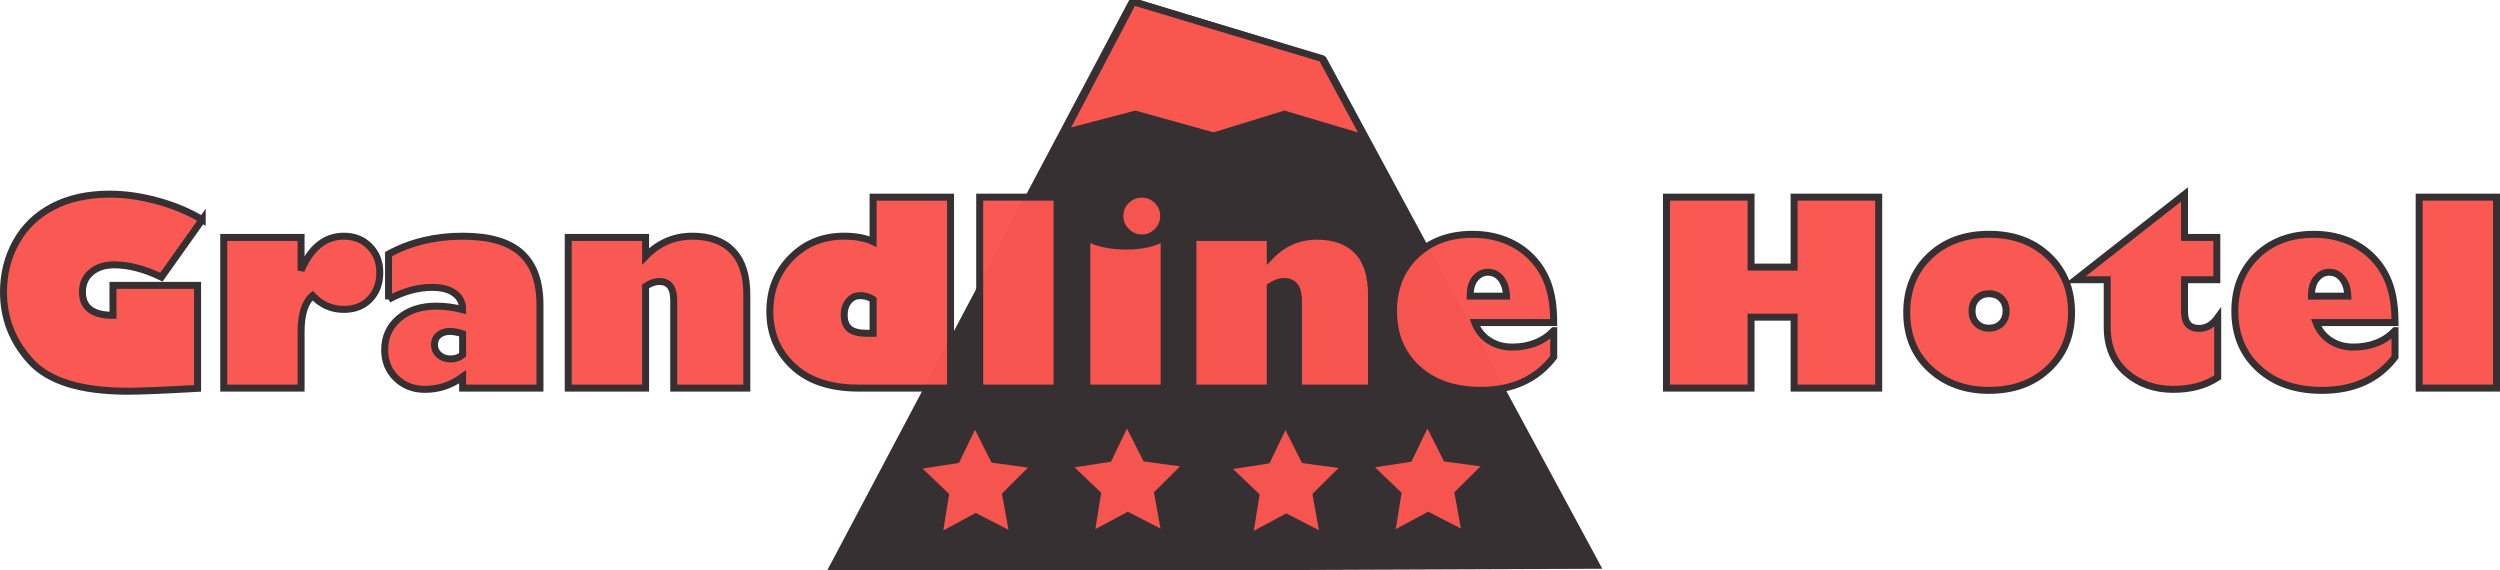
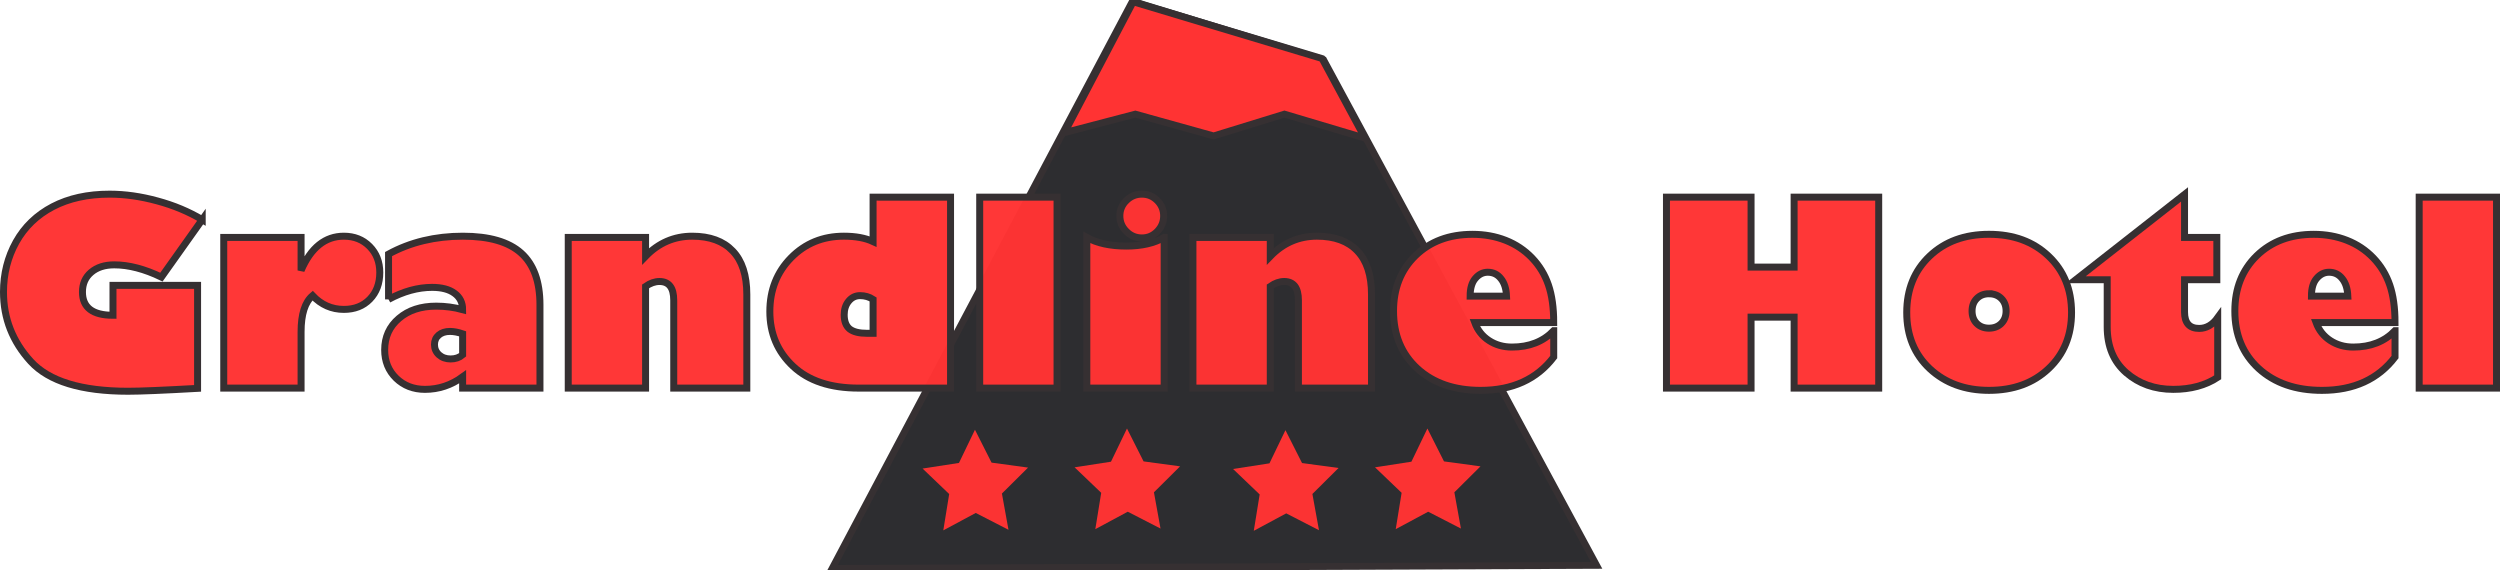
<svg xmlns="http://www.w3.org/2000/svg" width="309.714mm" height="70.546mm" viewBox="0 0 309.714 70.546" version="1.1" id="svg5355">
  <defs id="defs5352" />
  <g id="layer1" transform="translate(51.32115,-96.73128)">
-     <path style="fill:#363032;fill-opacity:1;stroke:#363032;stroke-width:0.847;stroke-dasharray:none;stroke-opacity:1" d="m 51.765,167.153 37.208,-70.274 23.678,7.257 33.825,62.635 z" id="path5902" />
-     <path style="fill:#f9564f;fill-opacity:1;stroke:#363032;stroke-width:0.847;stroke-dasharray:none;stroke-opacity:1" d="m 89.066,96.96 -8.504,16.204 8.77,-2.296 9.7,2.701 8.77,-2.701 9.966,2.971 -5.315,-9.857 z" id="path5953" />
-     <path style="fill:#f9564f;fill-opacity:0.98;stroke:none;stroke-width:0.265;stroke-dasharray:none;stroke-opacity:1" id="path15449" d="m 28.015,41.511 -4.058,-2.086 -4.019,2.16 0.73,-4.504 -3.297,-3.155 4.509,-0.698 1.981,-4.11 2.057,4.073 4.521,0.614 -3.238,3.215 z" transform="translate(45.60116,120.8533)" />
-     <path style="fill:#f9564f;fill-opacity:0.98;stroke:none;stroke-width:0.265;stroke-dasharray:none;stroke-opacity:1" id="path15449-0" d="m 28.015,41.511 -4.058,-2.086 -4.019,2.16 0.73,-4.504 -3.297,-3.155 4.509,-0.698 1.981,-4.11 2.057,4.073 4.521,0.614 -3.238,3.215 z" transform="translate(64.43464,120.7006)" />
-     <path style="fill:#f9564f;fill-opacity:0.98;stroke:none;stroke-width:0.265;stroke-dasharray:none;stroke-opacity:1" id="path15449-4" d="m 28.015,41.511 -4.058,-2.086 -4.019,2.16 0.73,-4.504 -3.297,-3.155 4.509,-0.698 1.981,-4.11 2.057,4.073 4.521,0.614 -3.238,3.215 z" transform="translate(84.06564,120.9051)" />
-     <path style="fill:#f9564f;fill-opacity:0.98;stroke:none;stroke-width:0.265;stroke-dasharray:none;stroke-opacity:1" id="path15449-5" d="m 28.015,41.511 -4.058,-2.086 -4.019,2.16 0.73,-4.504 -3.297,-3.155 4.509,-0.698 1.981,-4.11 2.057,4.073 4.521,0.614 -3.238,3.215 z" transform="translate(101.6517,120.7006)" />
-     <g aria-label="Grandline Hotel" id="text7437" style="font-size:31.75px;font-family:'Gill Sans Ultra Bold';-inkscape-font-specification:'Gill Sans Ultra Bold, ';fill:#f9564f;fill-opacity:0.98;stroke:#363032;stroke-width:0.865">
-       <path d="m -26.27,123.945 -5.054,7.116 q -3.163,-1.519 -5.845,-1.519 -1.783,0 -2.868,0.93 -1.07,0.915 -1.07,2.434 0,2.884 3.783,2.884 v -3.705 h 10.48 v 12.759 q -6.356,0.357 -8.604,0.357 -8.682,0 -12.061,-3.69 -3.38,-3.69 -3.38,-8.604 0,-3.38 1.566,-6.201 1.581,-2.822 4.542,-4.372 2.977,-1.55 7.038,-1.55 2.853,0 5.907,0.837 3.054,0.822 5.566,2.325 z" id="path17051" />
-       <path d="m -14.023,130.24 q 1.829,-4.248 5.302,-4.248 1.938,0 3.194,1.271 1.256,1.271 1.256,3.225 0,2.046 -1.24,3.318 -1.225,1.256 -3.209,1.256 -2.263,0 -3.876,-1.705 -1.426,1.209 -1.426,4.496 v 6.961 h -9.581 v -18.666 h 9.581 z" id="path17053" />
-       <path d="m -3.186,133.821 v -5.612 q 4.062,-2.217 9.209,-2.217 4.899,0 7.224,2.093 2.325,2.093 2.325,6.403 v 10.325 H 5.992 v -1.395 q -2.124,1.55 -4.666,1.55 -2.139,0 -3.566,-1.38 -1.426,-1.395 -1.426,-3.504 0,-2.403 1.767,-3.907 1.767,-1.519 4.62,-1.519 1.674,0 3.271,0.434 0,-1.302 -1.008,-2.031 -0.992,-0.729 -2.775,-0.729 -2.635,0 -5.395,1.488 z m 9.178,6.868 v -2.604 q -0.868,-0.295 -1.566,-0.295 -0.868,0 -1.395,0.45 -0.527,0.45 -0.527,1.178 0,0.76 0.558,1.271 0.574,0.512 1.442,0.512 0.884,0 1.488,-0.512 z" id="path17055" />
-       <path d="m 28.657,126.147 v 2.341 q 2.418,-2.496 5.783,-2.496 3.271,0 5.007,1.829 1.752,1.814 1.752,5.395 v 11.596 h -9.054 v -10.883 q 0,-2.325 -1.767,-2.325 -0.853,0 -1.721,0.605 v 12.604 h -9.581 v -18.666 z" id="path17057" />
-       <path d="m 66.438,121.155 v 23.657 H 55.043 q -5.224,0 -8.108,-2.698 -2.884,-2.698 -2.884,-6.79 0,-3.984 2.62,-6.651 2.635,-2.682 6.558,-2.682 2.17,0 3.612,0.667 v -5.504 z m -9.596,16.867 v -4.201 q -0.713,-0.465 -1.612,-0.465 -0.853,0 -1.411,0.682 -0.558,0.667 -0.558,1.69 0,1.194 0.667,1.752 0.682,0.543 2.155,0.543 z" id="path17059" />
-       <path d="m 79.631,144.812 h -9.581 v -23.657 h 9.581 z" id="path17061" />
-       <path d="m 90.141,126.209 q -1.116,0 -1.922,-0.806 -0.806,-0.806 -0.806,-1.922 0,-1.116 0.806,-1.907 0.806,-0.791 1.922,-0.791 1.116,0 1.907,0.791 0.791,0.791 0.791,1.907 0,1.116 -0.791,1.922 -0.791,0.806 -1.907,0.806 z m 2.76,-0.062 v 18.666 h -9.581 v -18.666 q 1.891,1.07 4.914,1.07 2.806,0 4.666,-1.07 z" id="path17063" />
-       <path d="m 106.047,126.147 v 2.341 q 2.418,-2.496 5.783,-2.496 3.271,0 5.007,1.829 1.752,1.814 1.752,5.395 v 11.596 h -9.054 v -10.883 q 0,-2.325 -1.767,-2.325 -0.853,0 -1.721,0.605 v 12.604 h -9.581 v -18.666 z" id="path17065" />
-       <path d="m 141.162,137.697 v 3.271 q -3.147,4.124 -9.054,4.124 -4.868,0 -7.829,-2.698 -2.961,-2.713 -2.961,-7.131 0,-4.201 2.713,-6.852 2.729,-2.651 7.069,-2.651 2.217,0 4.108,0.744 1.891,0.744 3.271,2.186 1.38,1.442 2.031,3.349 0.651,1.907 0.651,4.651 h -9.782 q 0.527,1.426 1.767,2.232 1.24,0.806 2.837,0.806 3.225,0 5.178,-2.031 z m -10.356,-4.279 h 4.511 q -0.062,-1.395 -0.698,-2.17 -0.62,-0.791 -1.628,-0.791 -0.884,0 -1.535,0.76 -0.651,0.744 -0.651,2.201 z" id="path17067" />
-       <path d="m 165.61,144.812 h -10.48 v -23.657 h 10.48 v 8.666 h 5.333 v -8.666 h 10.48 v 23.657 h -10.48 v -8.79 h -5.333 z" id="path17069" />
-       <path d="m 195.081,145.091 q -4.434,0 -7.317,-2.667 -2.868,-2.682 -2.868,-6.976 0,-4.294 2.837,-6.992 2.837,-2.698 7.348,-2.698 4.542,0 7.379,2.698 2.853,2.698 2.853,6.992 0,4.279 -2.853,6.961 -2.837,2.682 -7.379,2.682 z m 0,-11.968 q -0.93,0 -1.519,0.605 -0.574,0.589 -0.574,1.535 0,0.946 0.574,1.535 0.589,0.589 1.519,0.589 0.946,0 1.535,-0.589 0.589,-0.589 0.589,-1.535 0,-0.961 -0.589,-1.55 -0.589,-0.589 -1.535,-0.589 z" id="path17071" />
-       <path d="m 223.312,126.147 v 5.24 h -4 v 4 q 0,2.031 1.814,2.031 1.333,0 2.294,-1.333 v 7.395 q -2.263,1.488 -5.504,1.488 -3.457,0 -5.829,-2.062 -2.356,-2.062 -2.356,-5.674 v -5.845 h -3.907 l 13.488,-10.573 v 5.333 z" id="path17073" />
-       <path d="m 245.388,137.697 v 3.271 q -3.147,4.124 -9.054,4.124 -4.868,0 -7.829,-2.698 -2.961,-2.713 -2.961,-7.131 0,-4.201 2.713,-6.852 2.729,-2.651 7.069,-2.651 2.217,0 4.108,0.744 1.891,0.744 3.271,2.186 1.38,1.442 2.031,3.349 0.651,1.907 0.651,4.651 h -9.782 q 0.527,1.426 1.767,2.232 1.24,0.806 2.837,0.806 3.225,0 5.178,-2.031 z m -10.356,-4.279 h 4.511 q -0.062,-1.395 -0.698,-2.17 -0.62,-0.791 -1.628,-0.791 -0.884,0 -1.535,0.76 -0.651,0.744 -0.651,2.201 z" id="path17075" />
-       <path d="m 257.961,144.812 h -9.581 v -23.657 h 9.581 z" id="path17077" />
+     <path style="fill:#2d2d30;fill-opacity:1;stroke:#363032;stroke-width:0.847;stroke-dasharray:none;stroke-opacity:1" d="m 51.765,167.153 37.208,-70.274 23.678,7.257 33.825,62.635 z" id="path5902" />
+     <path style="fill:#ff3333;fill-opacity:1;stroke:#363032;stroke-width:0.847;stroke-dasharray:none;stroke-opacity:1" d="m 89.066,96.96 -8.504,16.204 8.77,-2.296 9.7,2.701 8.77,-2.701 9.966,2.971 -5.315,-9.857 z" id="path5953" />
+     <path style="fill:#ff3333;fill-opacity:0.98;stroke:none;stroke-width:0.265;stroke-dasharray:none;stroke-opacity:1" id="path15449" d="m 28.015,41.511 -4.058,-2.086 -4.019,2.16 0.73,-4.504 -3.297,-3.155 4.509,-0.698 1.981,-4.11 2.057,4.073 4.521,0.614 -3.238,3.215 z" transform="translate(45.60116,120.8533)" />
+     <path style="fill:#ff3333;fill-opacity:0.98;stroke:none;stroke-width:0.265;stroke-dasharray:none;stroke-opacity:1" id="path15449-0" d="m 28.015,41.511 -4.058,-2.086 -4.019,2.16 0.73,-4.504 -3.297,-3.155 4.509,-0.698 1.981,-4.11 2.057,4.073 4.521,0.614 -3.238,3.215 z" transform="translate(64.43464,120.7006)" />
+     <path style="fill:#ff3333;fill-opacity:0.98;stroke:none;stroke-width:0.265;stroke-dasharray:none;stroke-opacity:1" id="path15449-4" d="m 28.015,41.511 -4.058,-2.086 -4.019,2.16 0.73,-4.504 -3.297,-3.155 4.509,-0.698 1.981,-4.11 2.057,4.073 4.521,0.614 -3.238,3.215 z" transform="translate(84.06564,120.9051)" />
+     <path style="fill:#ff3333;fill-opacity:0.98;stroke:none;stroke-width:0.265;stroke-dasharray:none;stroke-opacity:1" id="path15449-5" d="m 28.015,41.511 -4.058,-2.086 -4.019,2.16 0.73,-4.504 -3.297,-3.155 4.509,-0.698 1.981,-4.11 2.057,4.073 4.521,0.614 -3.238,3.215 z" transform="translate(101.6517,120.7006)" />
+     <g aria-label="Grandline Hotel" id="text7437" style="font-size:31.75px;font-family:'Gill Sans Ultra Bold';-inkscape-font-specification:'Gill Sans Ultra Bold, ';fill:#ff3333;fill-opacity:0.98;stroke:#363032;stroke-width:0.865">
+       <path d="m -26.27,123.945 -5.054,7.116 q -3.163,-1.519 -5.845,-1.519 -1.783,0 -2.868,0.93 -1.07,0.915 -1.07,2.434 0,2.884 3.783,2.884 v -3.705 h 10.48 v 12.759 q -6.356,0.357 -8.604,0.357 -8.682,0 -12.061,-3.69 -3.38,-3.69 -3.38,-8.604 0,-3.38 1.566,-6.201 1.581,-2.822 4.542,-4.372 2.977,-1.55 7.038,-1.55 2.853,0 5.907,0.837 3.054,0.822 5.566,2.325 z" id="path17051" style="fill:#ff3333;fill-opacity:0.98" />
+       <path d="m -14.023,130.24 q 1.829,-4.248 5.302,-4.248 1.938,0 3.194,1.271 1.256,1.271 1.256,3.225 0,2.046 -1.24,3.318 -1.225,1.256 -3.209,1.256 -2.263,0 -3.876,-1.705 -1.426,1.209 -1.426,4.496 v 6.961 h -9.581 v -18.666 h 9.581 z" id="path17053" style="fill:#ff3333;fill-opacity:0.98" />
+       <path d="m -3.186,133.821 v -5.612 q 4.062,-2.217 9.209,-2.217 4.899,0 7.224,2.093 2.325,2.093 2.325,6.403 v 10.325 H 5.992 v -1.395 q -2.124,1.55 -4.666,1.55 -2.139,0 -3.566,-1.38 -1.426,-1.395 -1.426,-3.504 0,-2.403 1.767,-3.907 1.767,-1.519 4.62,-1.519 1.674,0 3.271,0.434 0,-1.302 -1.008,-2.031 -0.992,-0.729 -2.775,-0.729 -2.635,0 -5.395,1.488 z m 9.178,6.868 v -2.604 q -0.868,-0.295 -1.566,-0.295 -0.868,0 -1.395,0.45 -0.527,0.45 -0.527,1.178 0,0.76 0.558,1.271 0.574,0.512 1.442,0.512 0.884,0 1.488,-0.512 z" id="path17055" style="fill:#ff3333;fill-opacity:0.98" />
+       <path d="m 28.657,126.147 v 2.341 q 2.418,-2.496 5.783,-2.496 3.271,0 5.007,1.829 1.752,1.814 1.752,5.395 v 11.596 h -9.054 v -10.883 q 0,-2.325 -1.767,-2.325 -0.853,0 -1.721,0.605 v 12.604 h -9.581 v -18.666 z" id="path17057" style="fill:#ff3333;fill-opacity:0.98" />
+       <path d="m 66.438,121.155 v 23.657 H 55.043 q -5.224,0 -8.108,-2.698 -2.884,-2.698 -2.884,-6.79 0,-3.984 2.62,-6.651 2.635,-2.682 6.558,-2.682 2.17,0 3.612,0.667 v -5.504 z m -9.596,16.867 v -4.201 q -0.713,-0.465 -1.612,-0.465 -0.853,0 -1.411,0.682 -0.558,0.667 -0.558,1.69 0,1.194 0.667,1.752 0.682,0.543 2.155,0.543 z" id="path17059" style="fill:#ff3333;fill-opacity:0.98" />
+       <path d="m 79.631,144.812 h -9.581 v -23.657 h 9.581 z" id="path17061" style="fill:#ff3333;fill-opacity:0.98" />
+       <path d="m 90.141,126.209 q -1.116,0 -1.922,-0.806 -0.806,-0.806 -0.806,-1.922 0,-1.116 0.806,-1.907 0.806,-0.791 1.922,-0.791 1.116,0 1.907,0.791 0.791,0.791 0.791,1.907 0,1.116 -0.791,1.922 -0.791,0.806 -1.907,0.806 z m 2.76,-0.062 v 18.666 h -9.581 v -18.666 q 1.891,1.07 4.914,1.07 2.806,0 4.666,-1.07 z" id="path17063" style="fill:#ff3333;fill-opacity:0.98" />
+       <path d="m 106.047,126.147 v 2.341 q 2.418,-2.496 5.783,-2.496 3.271,0 5.007,1.829 1.752,1.814 1.752,5.395 v 11.596 h -9.054 v -10.883 q 0,-2.325 -1.767,-2.325 -0.853,0 -1.721,0.605 v 12.604 h -9.581 v -18.666 z" id="path17065" style="fill:#ff3333;fill-opacity:0.98" />
+       <path d="m 141.162,137.697 v 3.271 q -3.147,4.124 -9.054,4.124 -4.868,0 -7.829,-2.698 -2.961,-2.713 -2.961,-7.131 0,-4.201 2.713,-6.852 2.729,-2.651 7.069,-2.651 2.217,0 4.108,0.744 1.891,0.744 3.271,2.186 1.38,1.442 2.031,3.349 0.651,1.907 0.651,4.651 h -9.782 q 0.527,1.426 1.767,2.232 1.24,0.806 2.837,0.806 3.225,0 5.178,-2.031 z m -10.356,-4.279 h 4.511 q -0.062,-1.395 -0.698,-2.17 -0.62,-0.791 -1.628,-0.791 -0.884,0 -1.535,0.76 -0.651,0.744 -0.651,2.201 z" id="path17067" style="fill:#ff3333;fill-opacity:0.98" />
+       <path d="m 165.61,144.812 h -10.48 v -23.657 h 10.48 v 8.666 h 5.333 v -8.666 h 10.48 v 23.657 h -10.48 v -8.79 h -5.333 z" id="path17069" style="fill:#ff3333;fill-opacity:0.98" />
+       <path d="m 195.081,145.091 q -4.434,0 -7.317,-2.667 -2.868,-2.682 -2.868,-6.976 0,-4.294 2.837,-6.992 2.837,-2.698 7.348,-2.698 4.542,0 7.379,2.698 2.853,2.698 2.853,6.992 0,4.279 -2.853,6.961 -2.837,2.682 -7.379,2.682 z m 0,-11.968 q -0.93,0 -1.519,0.605 -0.574,0.589 -0.574,1.535 0,0.946 0.574,1.535 0.589,0.589 1.519,0.589 0.946,0 1.535,-0.589 0.589,-0.589 0.589,-1.535 0,-0.961 -0.589,-1.55 -0.589,-0.589 -1.535,-0.589 z" id="path17071" style="fill:#ff3333;fill-opacity:0.98" />
+       <path d="m 223.312,126.147 v 5.24 h -4 v 4 q 0,2.031 1.814,2.031 1.333,0 2.294,-1.333 v 7.395 q -2.263,1.488 -5.504,1.488 -3.457,0 -5.829,-2.062 -2.356,-2.062 -2.356,-5.674 v -5.845 h -3.907 l 13.488,-10.573 v 5.333 z" id="path17073" style="fill:#ff3333;fill-opacity:0.98" />
+       <path d="m 245.388,137.697 v 3.271 q -3.147,4.124 -9.054,4.124 -4.868,0 -7.829,-2.698 -2.961,-2.713 -2.961,-7.131 0,-4.201 2.713,-6.852 2.729,-2.651 7.069,-2.651 2.217,0 4.108,0.744 1.891,0.744 3.271,2.186 1.38,1.442 2.031,3.349 0.651,1.907 0.651,4.651 h -9.782 q 0.527,1.426 1.767,2.232 1.24,0.806 2.837,0.806 3.225,0 5.178,-2.031 z m -10.356,-4.279 h 4.511 q -0.062,-1.395 -0.698,-2.17 -0.62,-0.791 -1.628,-0.791 -0.884,0 -1.535,0.76 -0.651,0.744 -0.651,2.201 z" id="path17075" style="fill:#ff3333;fill-opacity:0.98" />
+       <path d="m 257.961,144.812 h -9.581 v -23.657 h 9.581 z" id="path17077" style="fill:#ff3333;fill-opacity:0.98" />
    </g>
  </g>
</svg>
